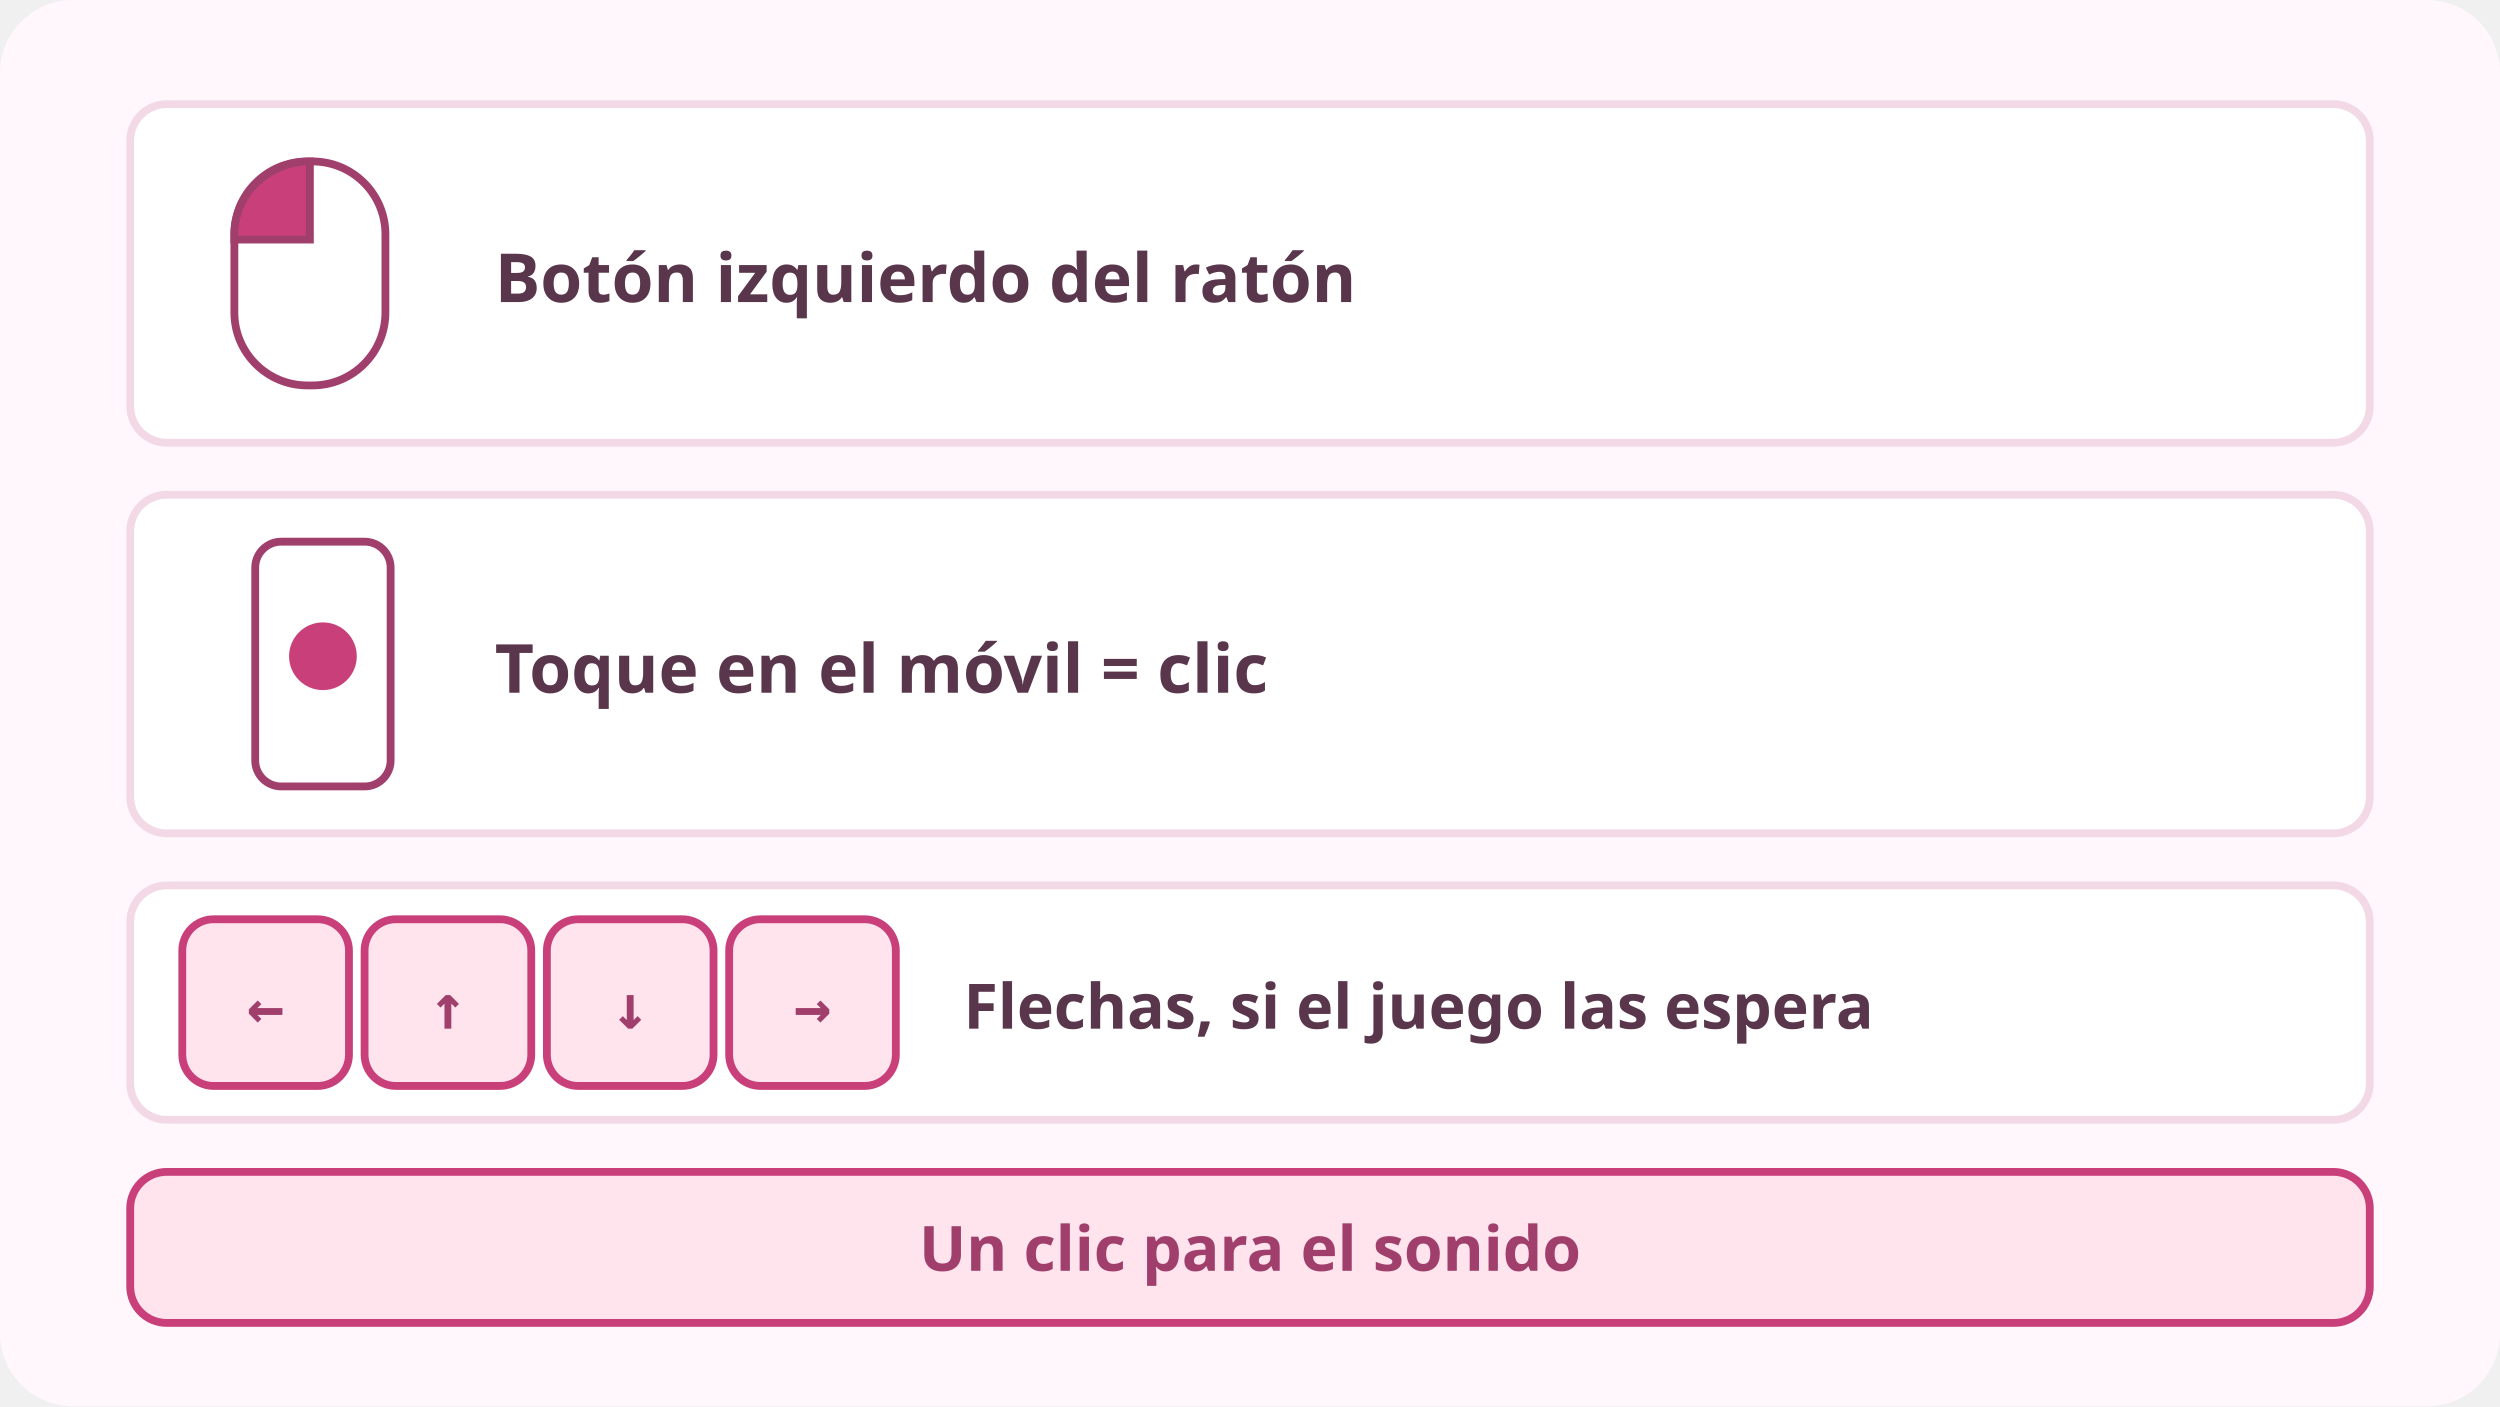
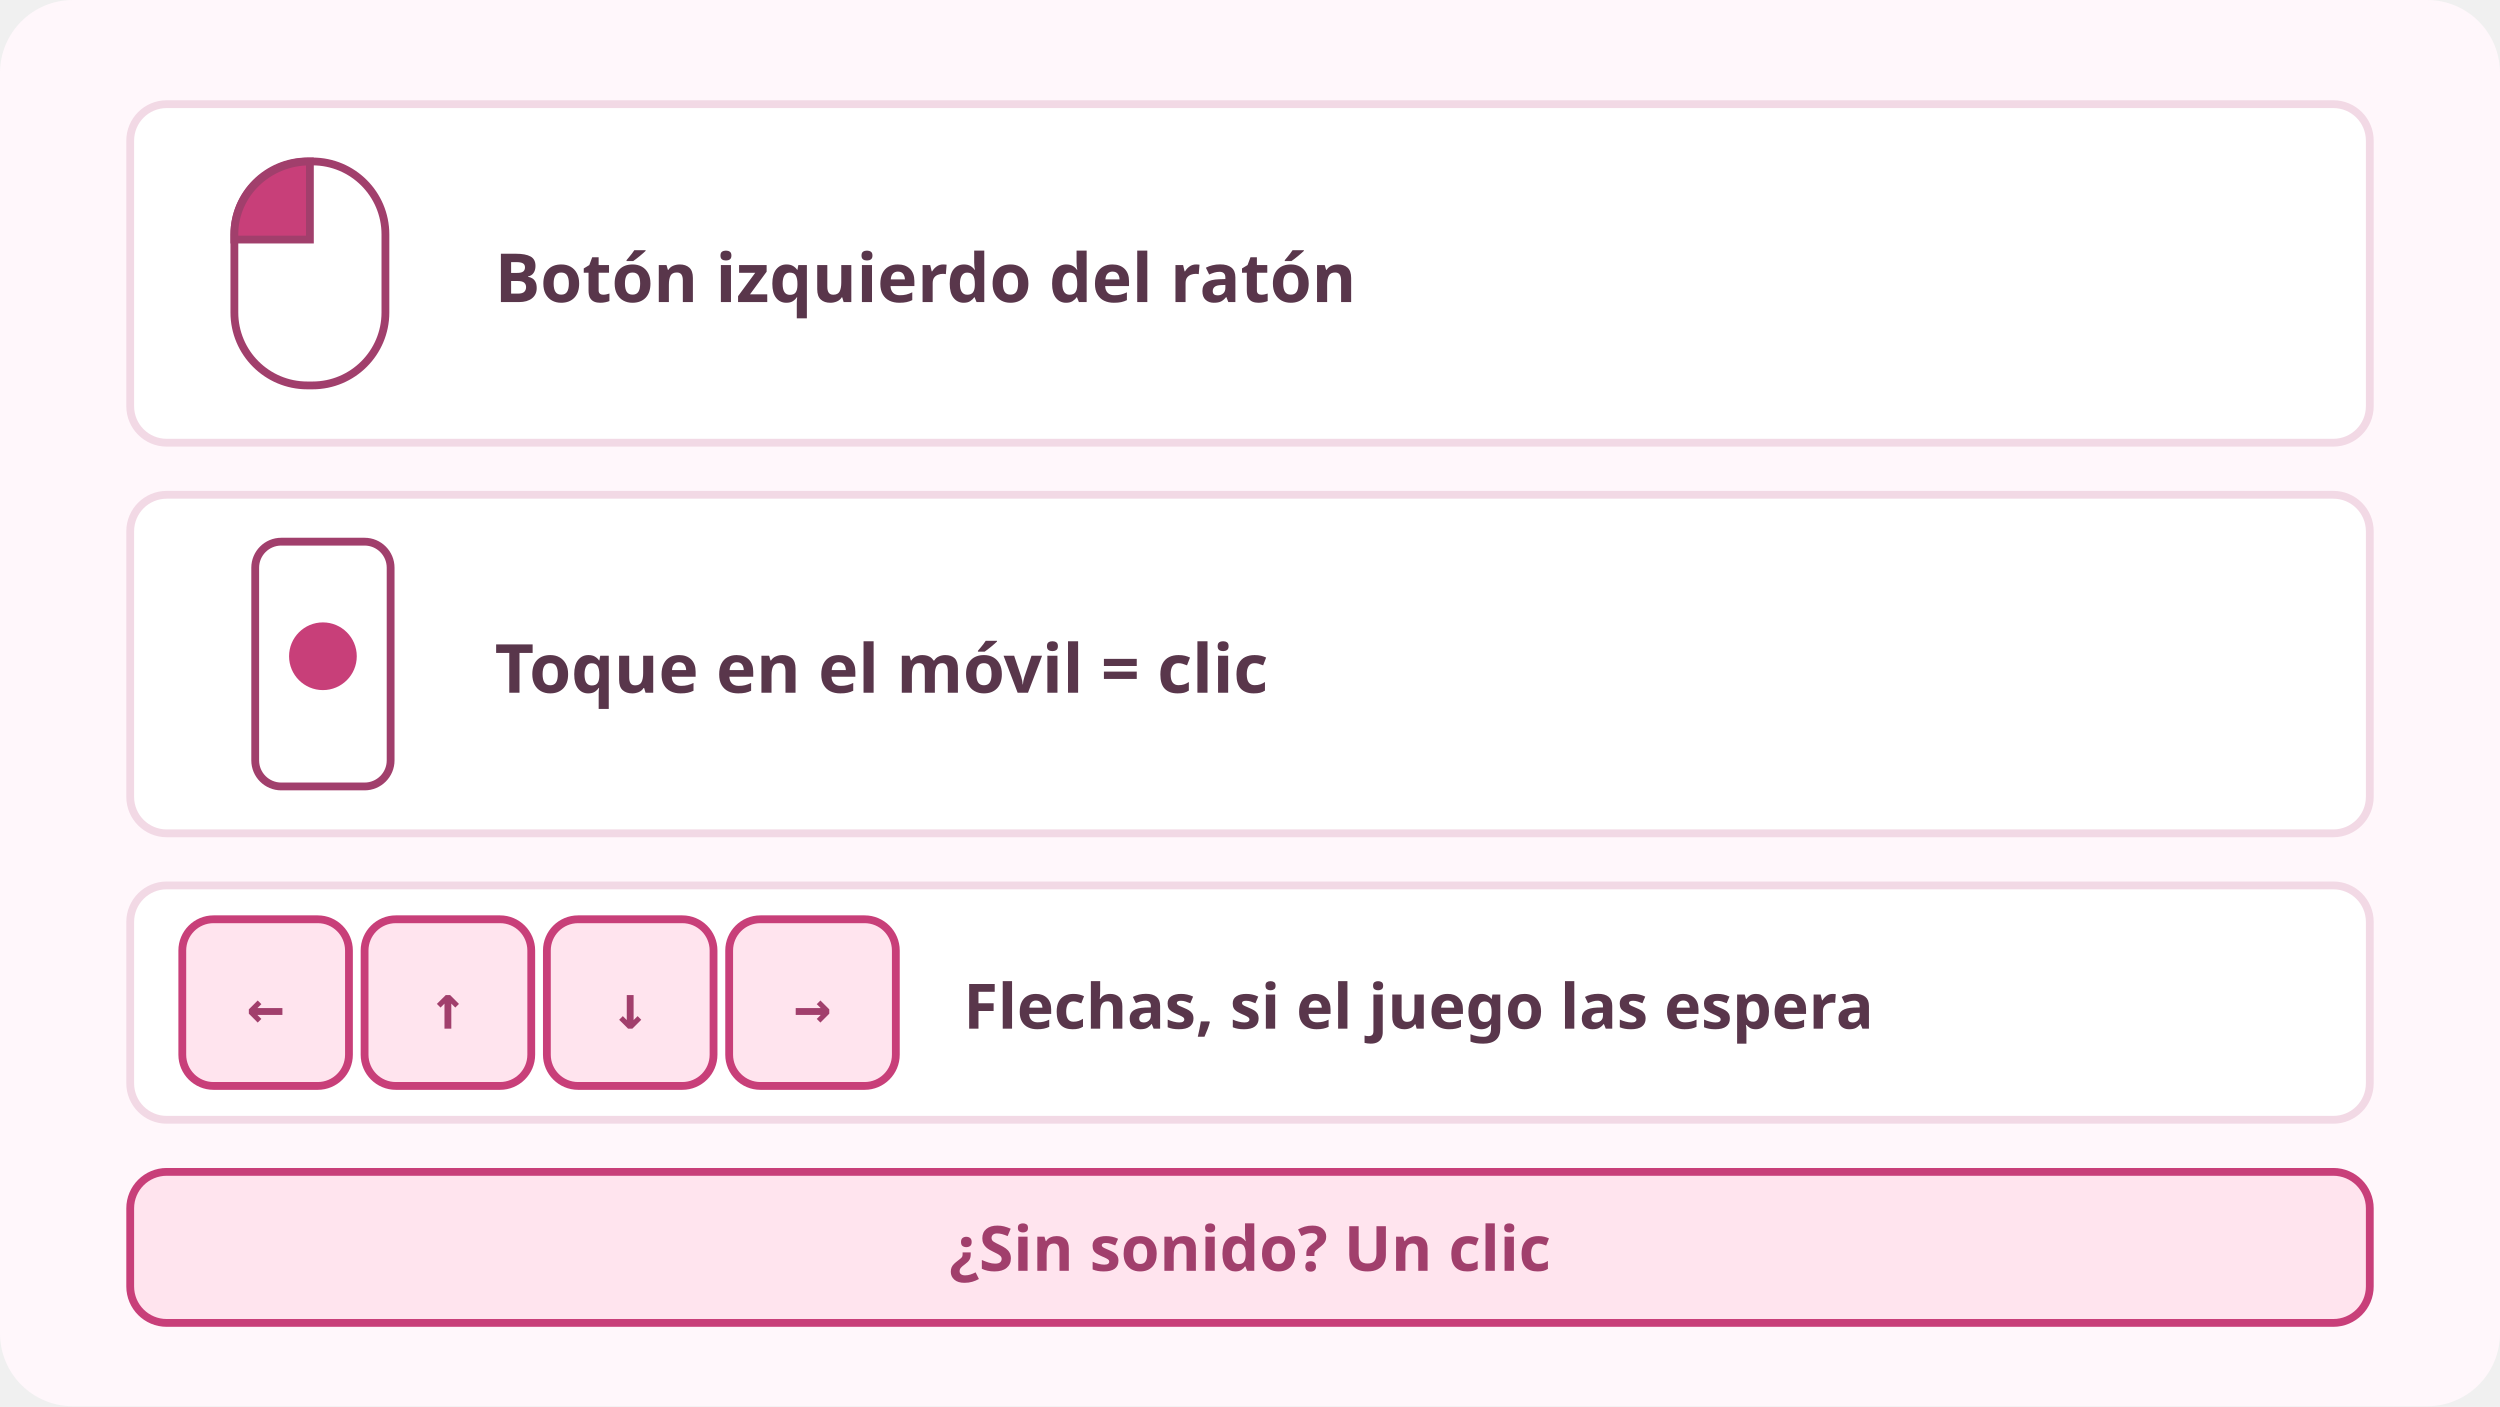
<svg xmlns="http://www.w3.org/2000/svg" viewBox="0 0 960 540" role="img" aria-label="Cómo funcionan el ratón, la pantalla táctil y el teclado en un archivo Flash.">
  <rect width="960" height="540" rx="28" fill="#fff7fb" />
  <rect x="50" y="40" width="860" height="130" rx="14" fill="#ffffff" stroke="#f2d9e5" stroke-width="3" />
  <rect x="90" y="62" width="58" height="86" rx="28" fill="#ffffff" stroke="#a13f6c" stroke-width="3" />
  <path d="M90 92 V90 A29 28 0 0 1 119 62 V92 Z" fill="#c83f79" stroke="#a13f6c" stroke-width="3" />
  <text x="190" y="116" fill="#59364b" font-size="26" font-weight="700" text-anchor="start" font-family="system-ui,'PingFang SC','Noto Sans SC','Hiragino Sans',sans-serif">Botón izquierdo del ratón</text>
  <rect x="50" y="190" width="860" height="130" rx="14" fill="#ffffff" stroke="#f2d9e5" stroke-width="3" />
  <rect x="98" y="208" width="52" height="94" rx="10" fill="#ffffff" stroke="#a13f6c" stroke-width="3" />
  <circle cx="124" cy="252" r="13" fill="#c83f79" />
  <text x="190" y="266" fill="#59364b" font-size="26" font-weight="700" text-anchor="start" font-family="system-ui,'PingFang SC','Noto Sans SC','Hiragino Sans',sans-serif">Toque en el móvil = clic</text>
  <rect x="50" y="340" width="860" height="90" rx="14" fill="#ffffff" stroke="#f2d9e5" stroke-width="3" />
  <rect x="70" y="353" width="64" height="64" rx="12" fill="#ffe4ee" stroke="#c83f79" stroke-width="3" />
  <text x="102.0" y="395" fill="#a13f6c" font-size="24" font-weight="700" text-anchor="middle" font-family="ui-monospace,Menlo,Consolas,monospace">←</text>
  <rect x="140" y="353" width="64" height="64" rx="12" fill="#ffe4ee" stroke="#c83f79" stroke-width="3" />
  <text x="172.0" y="395" fill="#a13f6c" font-size="24" font-weight="700" text-anchor="middle" font-family="ui-monospace,Menlo,Consolas,monospace">↑</text>
  <rect x="210" y="353" width="64" height="64" rx="12" fill="#ffe4ee" stroke="#c83f79" stroke-width="3" />
  <text x="242.0" y="395" fill="#a13f6c" font-size="24" font-weight="700" text-anchor="middle" font-family="ui-monospace,Menlo,Consolas,monospace">↓</text>
  <rect x="280" y="353" width="64" height="64" rx="12" fill="#ffe4ee" stroke="#c83f79" stroke-width="3" />
  <text x="312.0" y="395" fill="#a13f6c" font-size="24" font-weight="700" text-anchor="middle" font-family="ui-monospace,Menlo,Consolas,monospace">→</text>
  <text x="370" y="395" fill="#59364b" font-size="24" font-weight="700" text-anchor="start" font-family="system-ui,'PingFang SC','Noto Sans SC','Hiragino Sans',sans-serif">Flechas, si el juego las espera</text>
  <rect x="50" y="450" width="860" height="58" rx="14" fill="#ffe4ee" stroke="#c83f79" stroke-width="3" />
-   <text x="480" y="488" fill="#a13f6c" font-size="24" font-weight="700" text-anchor="middle" font-family="system-ui,'PingFang SC','Noto Sans SC','Hiragino Sans',sans-serif">Un clic para el sonido</text>
+   <text x="480" y="488" fill="#a13f6c" font-size="24" font-weight="700" text-anchor="middle" font-family="system-ui,'PingFang SC','Noto Sans SC','Hiragino Sans',sans-serif">¿Sin sonido? Un clic</text>
</svg>
